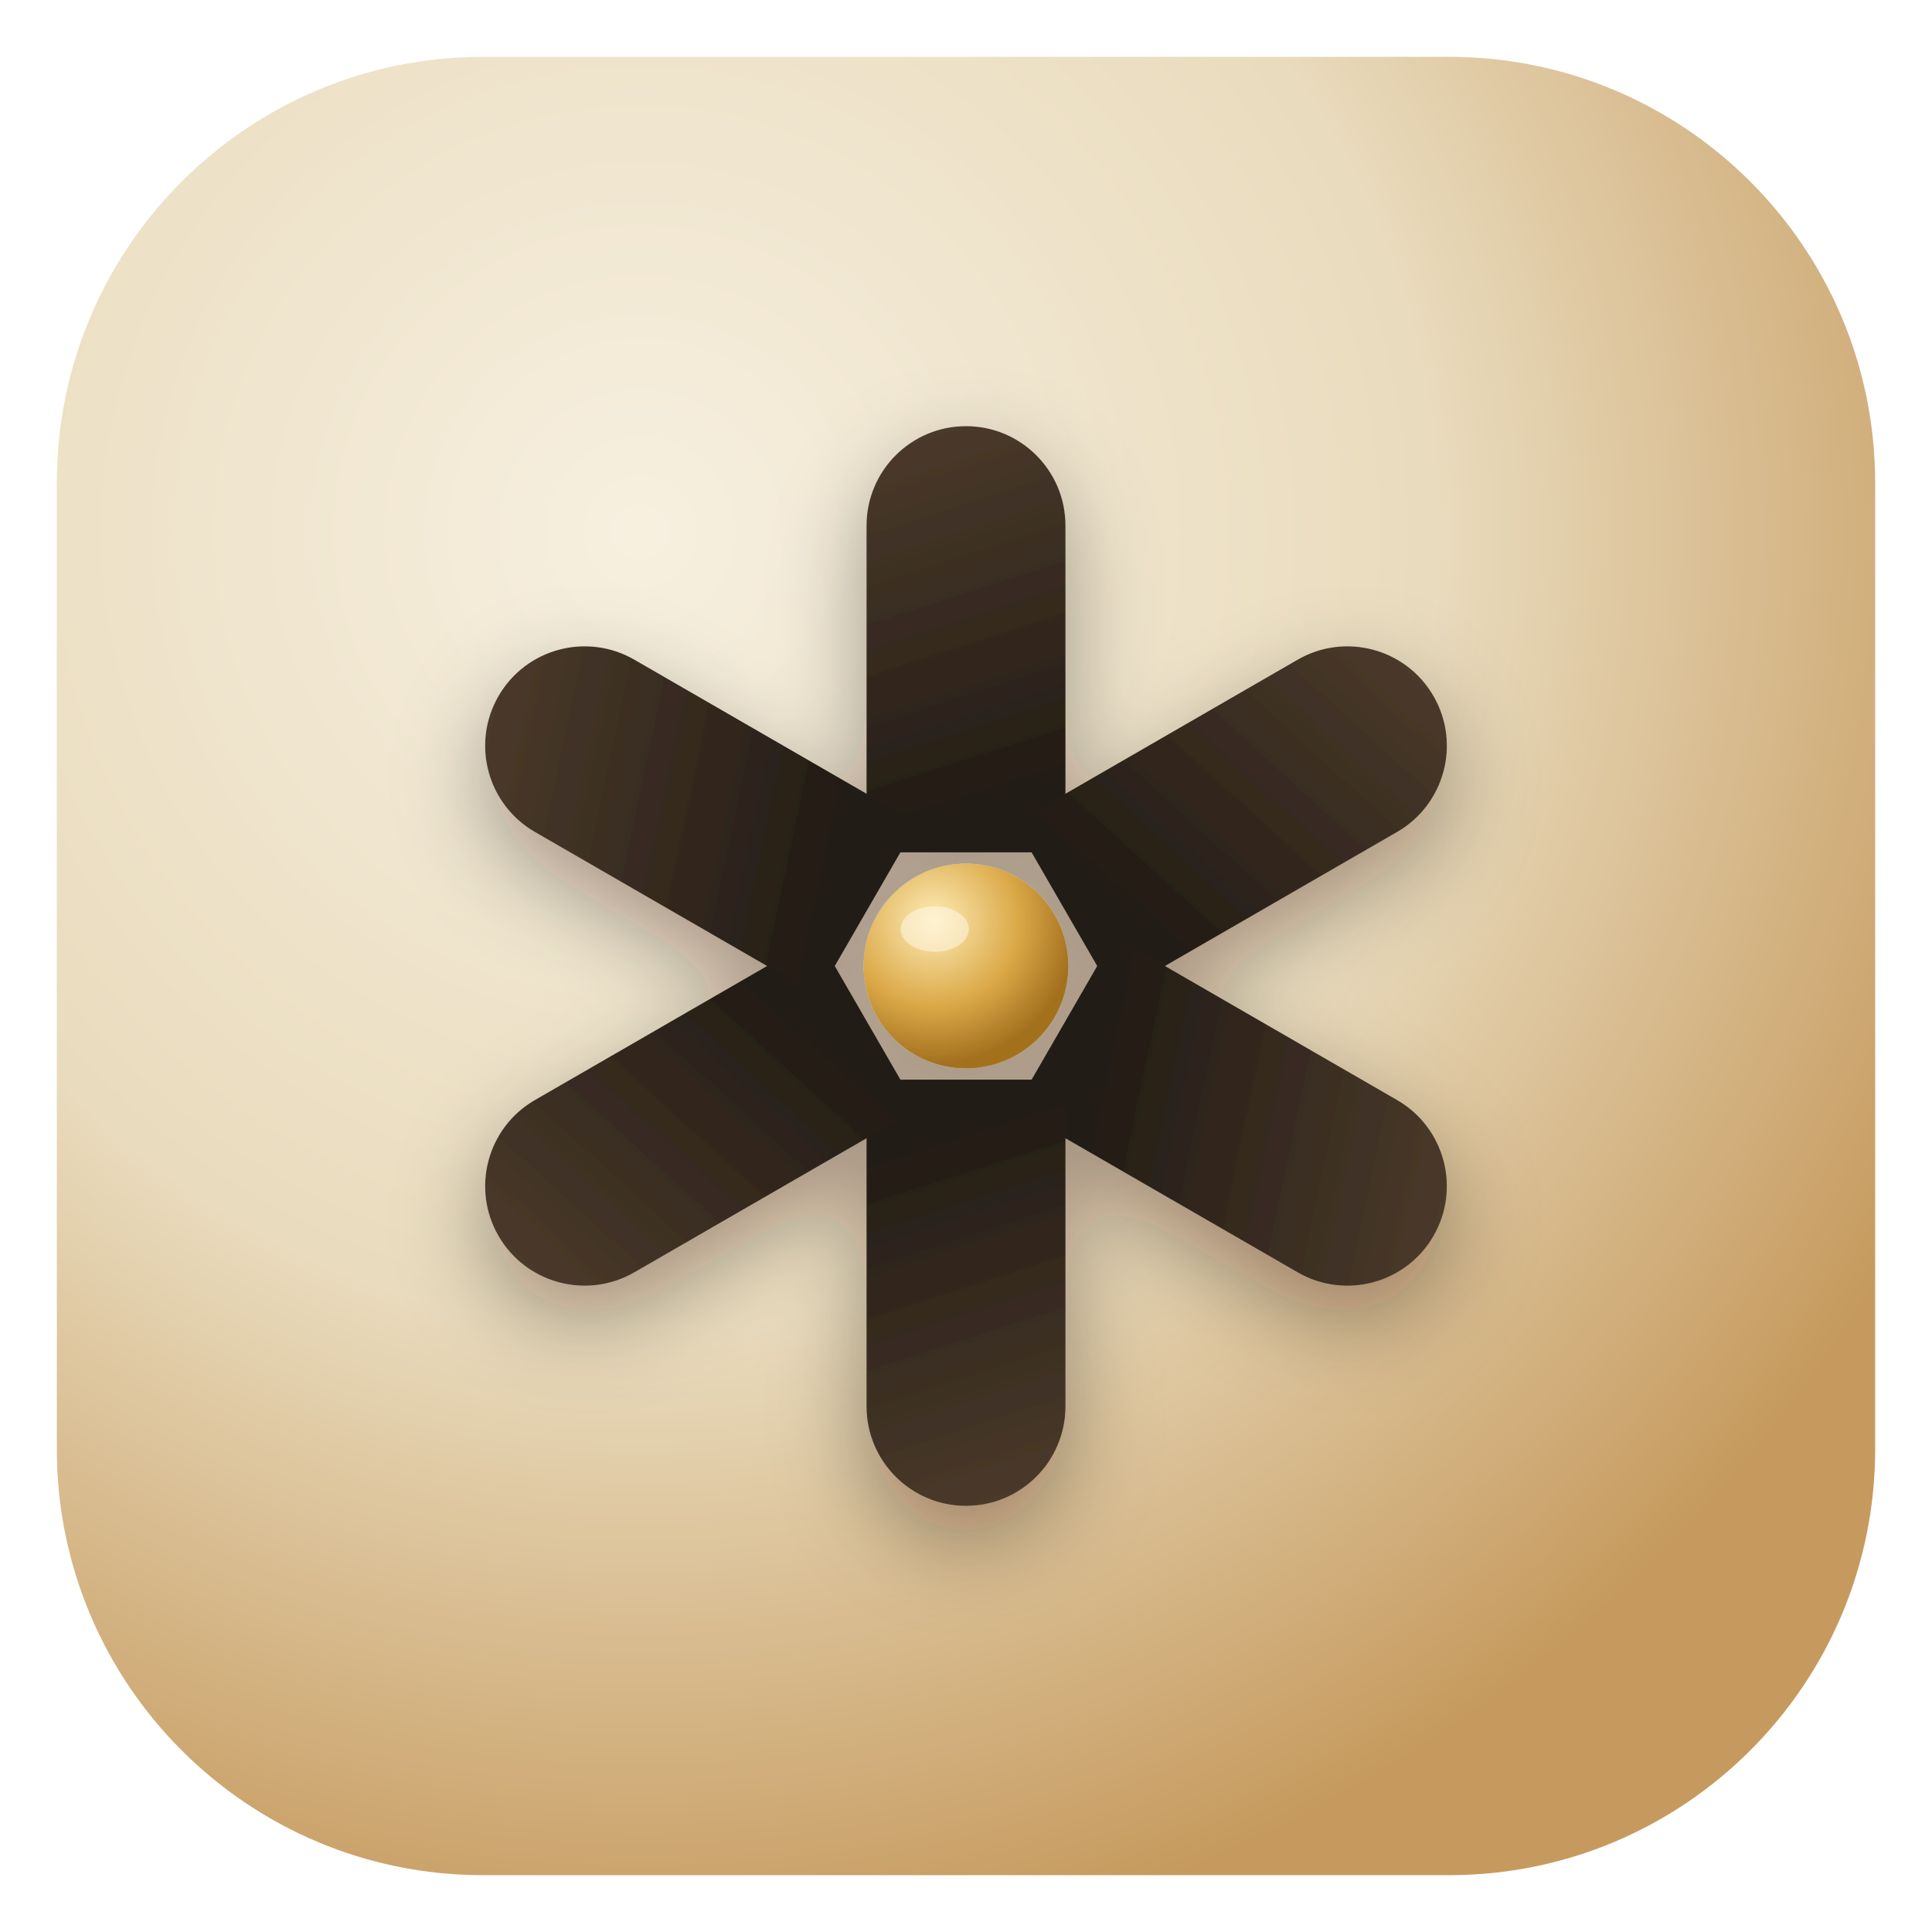
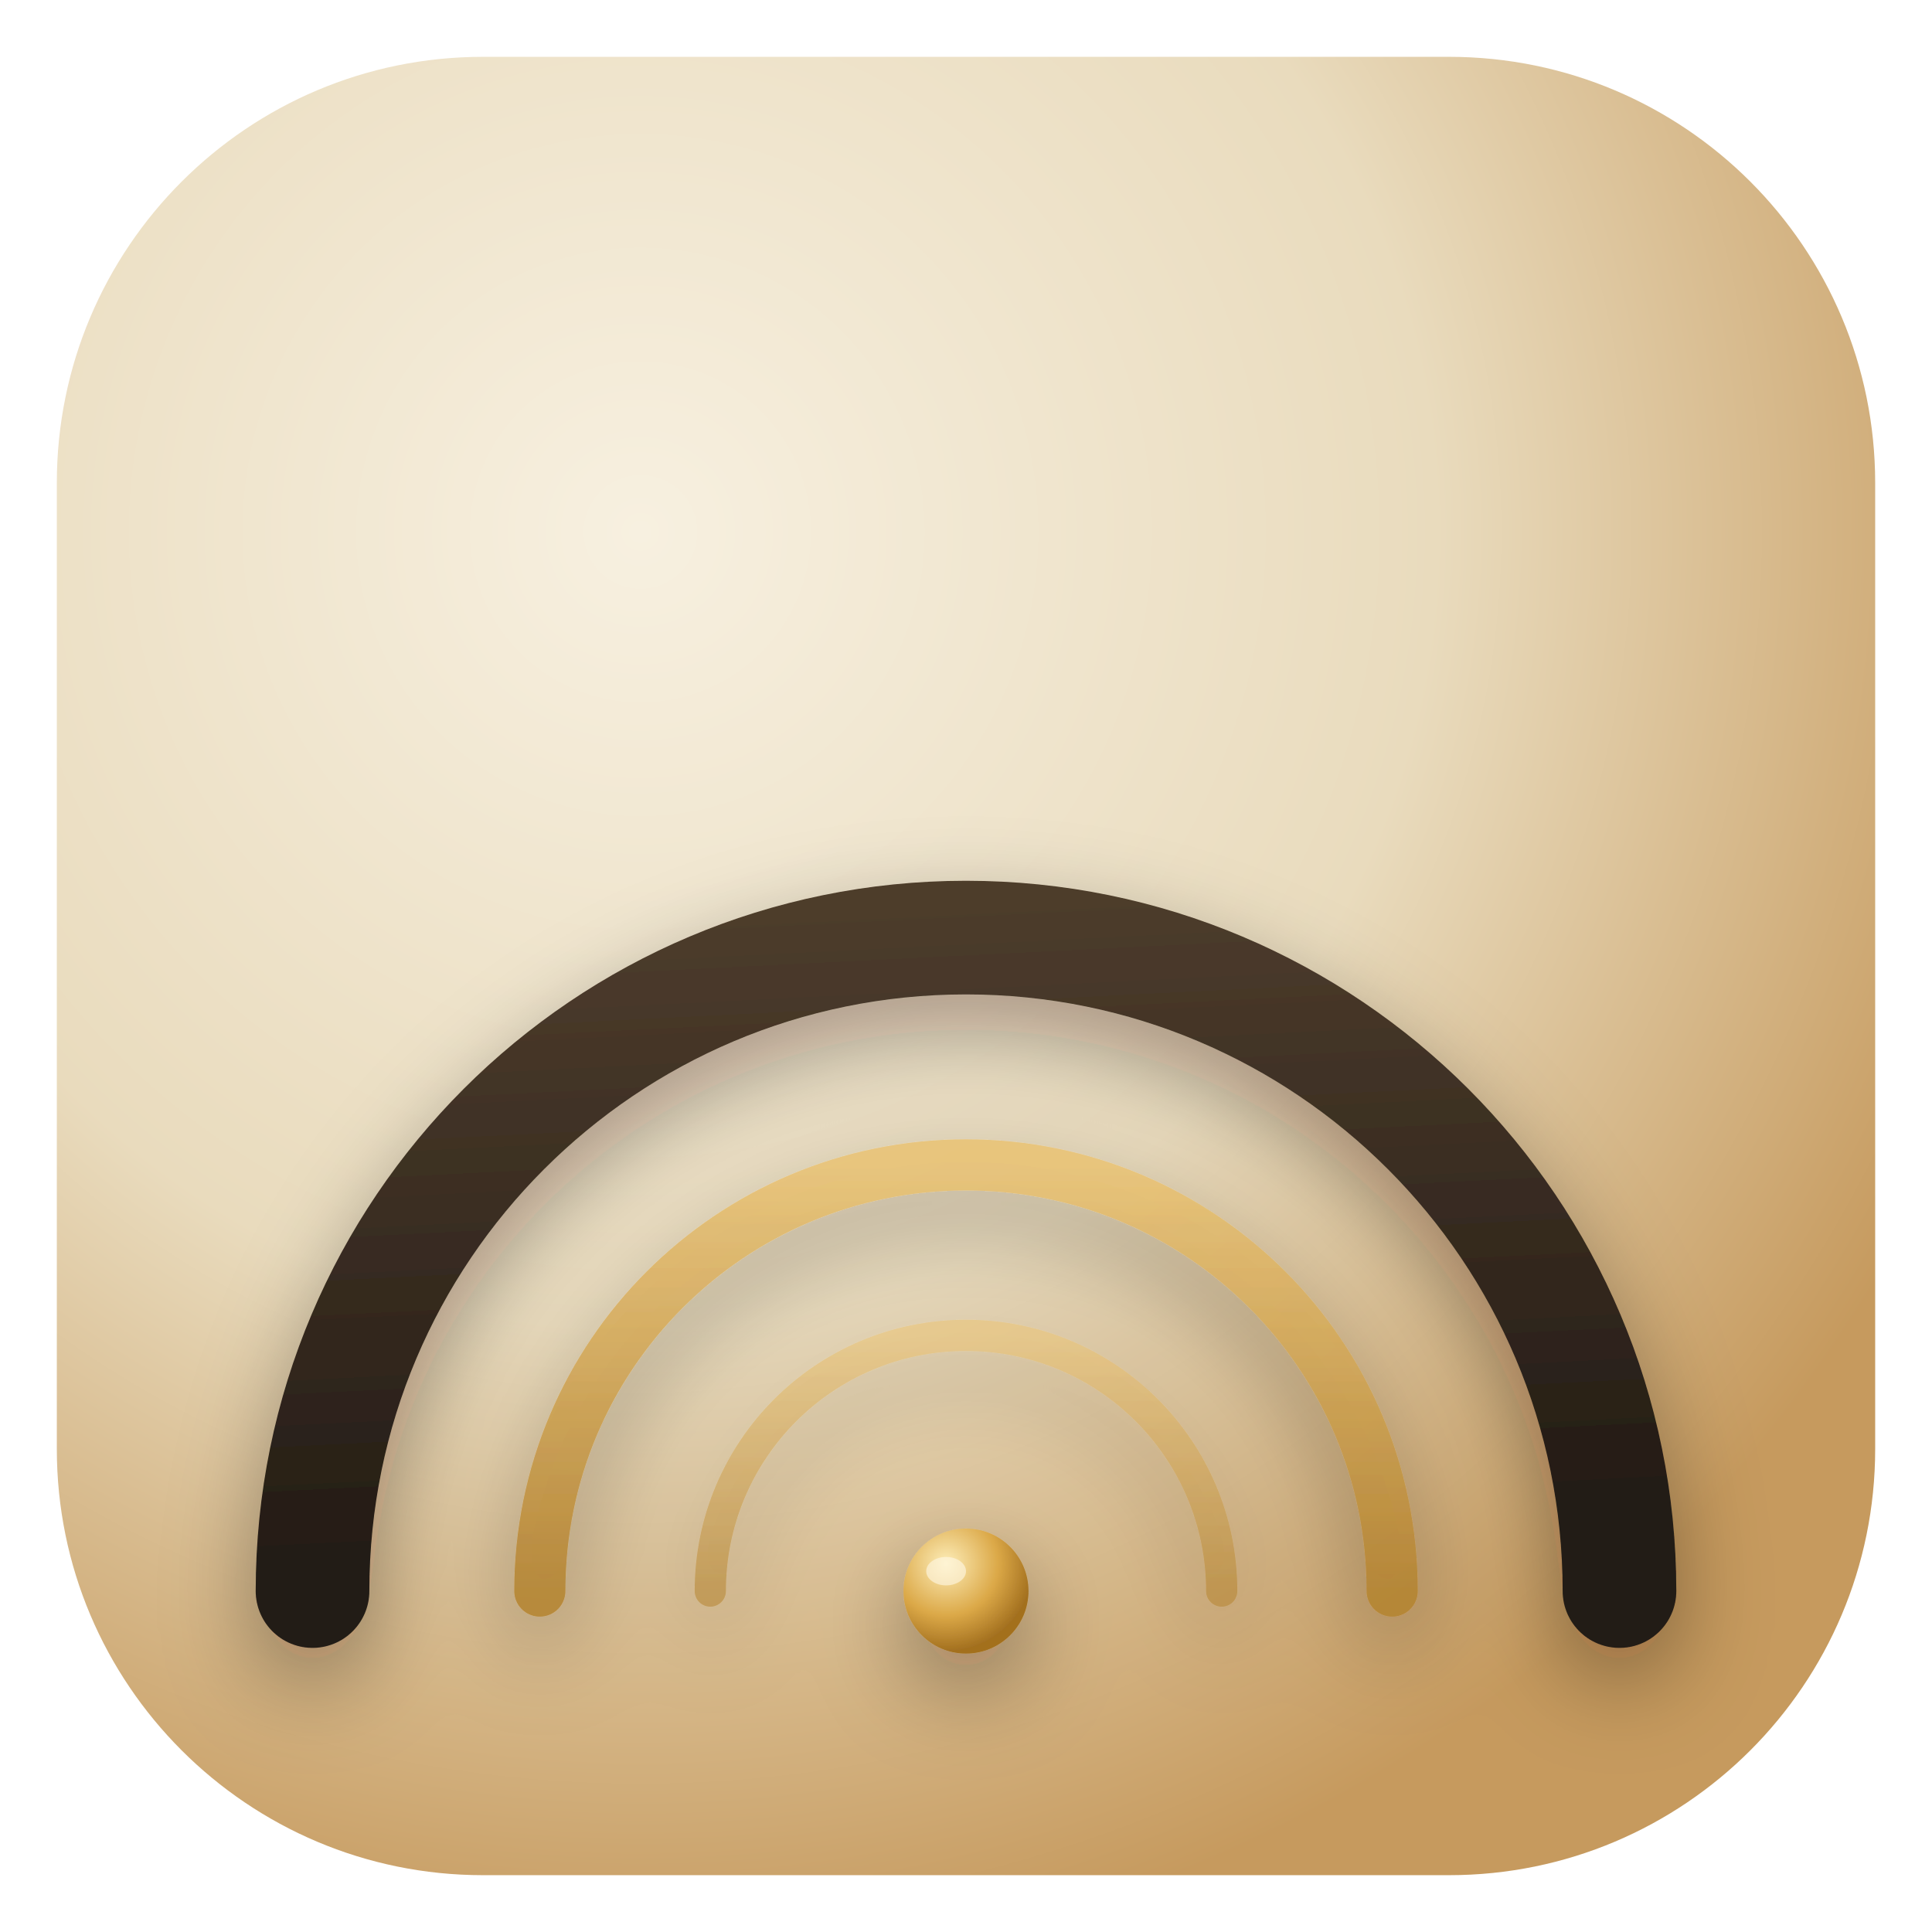
<svg xmlns="http://www.w3.org/2000/svg" viewBox="0 0 680 680" role="img">
  <defs>
    <radialGradient id="bg" cx="32%" cy="26%" r="80%">
      <stop offset="0%" stop-color="#f7f0e0" />
      <stop offset="55%" stop-color="#e9dbbd" />
      <stop offset="100%" stop-color="#c69a5e" />
    </radialGradient>
-     <linearGradient id="petal" x1="0%" y1="0%" x2="15%" y2="100%">
+     <linearGradient id="arch" x1="0%" y1="0%" x2="10%" y2="100%">
      <stop offset="0%" stop-color="#4d3c2c" />
      <stop offset="100%" stop-color="#211a14" />
+     </linearGradient>
+     <linearGradient id="ripple" x1="0%" y1="0%" x2="0%" y2="100%">
+       <stop offset="0%" stop-color="#e9c273" />
+       <stop offset="100%" stop-color="#b3822f" />
    </linearGradient>
    <radialGradient id="center" cx="34%" cy="28%" r="70%">
      <stop offset="0%" stop-color="#fdedb8" />
      <stop offset="60%" stop-color="#dba847" />
      <stop offset="100%" stop-color="#a3701f" />
    </radialGradient>
    <filter id="lift" x="-60%" y="-60%" width="220%" height="220%">
      <feDropShadow dx="0" dy="12" stdDeviation="16" flood-color="#1a1108" flood-opacity="0.35" />
    </filter>
  </defs>
  <rect x="20" y="20" width="640" height="640" rx="150" fill="url(#bg)" />
  <g filter="url(#lift)">
-     <g fill="url(#petal)">
-       <g transform="rotate(0 340 340)">
-         <path d="M 305 300 L 305 185 A 35 35 0 0 1 375 185 L 375 300 Z" />
-       </g>
-       <g transform="rotate(60 340 340)">
-         <path d="M 305 300 L 305 185 A 35 35 0 0 1 375 185 L 375 300 Z" />
-       </g>
-       <g transform="rotate(120 340 340)">
-         <path d="M 305 300 L 305 185 A 35 35 0 0 1 375 185 L 375 300 Z" />
-       </g>
-       <g transform="rotate(180 340 340)">
-         <path d="M 305 300 L 305 185 A 35 35 0 0 1 375 185 L 375 300 Z" />
-       </g>
-       <g transform="rotate(240 340 340)">
-         <path d="M 305 300 L 305 185 A 35 35 0 0 1 375 185 L 375 300 Z" />
-       </g>
-       <g transform="rotate(300 340 340)">
-         <path d="M 305 300 L 305 185 A 35 35 0 0 1 375 185 L 375 300 Z" />
-       </g>
-     </g>
-     <circle cx="340" cy="340" r="36" fill="url(#center)" />
-     <ellipse cx="329" cy="327" rx="12" ry="8" fill="#fff8e6" opacity="0.55" />
+     <path d="M 110 560 A 230 230 0 0 1 570 560" fill="none" stroke="url(#arch)" stroke-width="40" stroke-linecap="round" />
+     <path d="M 190 560 A 150 150 0 0 1 490 560" fill="none" stroke="url(#ripple)" stroke-width="18" stroke-linecap="round" opacity="0.85" />
+     <path d="M 250 560 A 90 90 0 0 1 430 560" fill="none" stroke="url(#ripple)" stroke-width="11" stroke-linecap="round" opacity="0.55" />
+     <circle cx="340" cy="560" r="22" fill="url(#center)" />
+     <ellipse cx="333" cy="553" rx="7" ry="5" fill="#fff8e6" opacity="0.6" />
  </g>
</svg>
